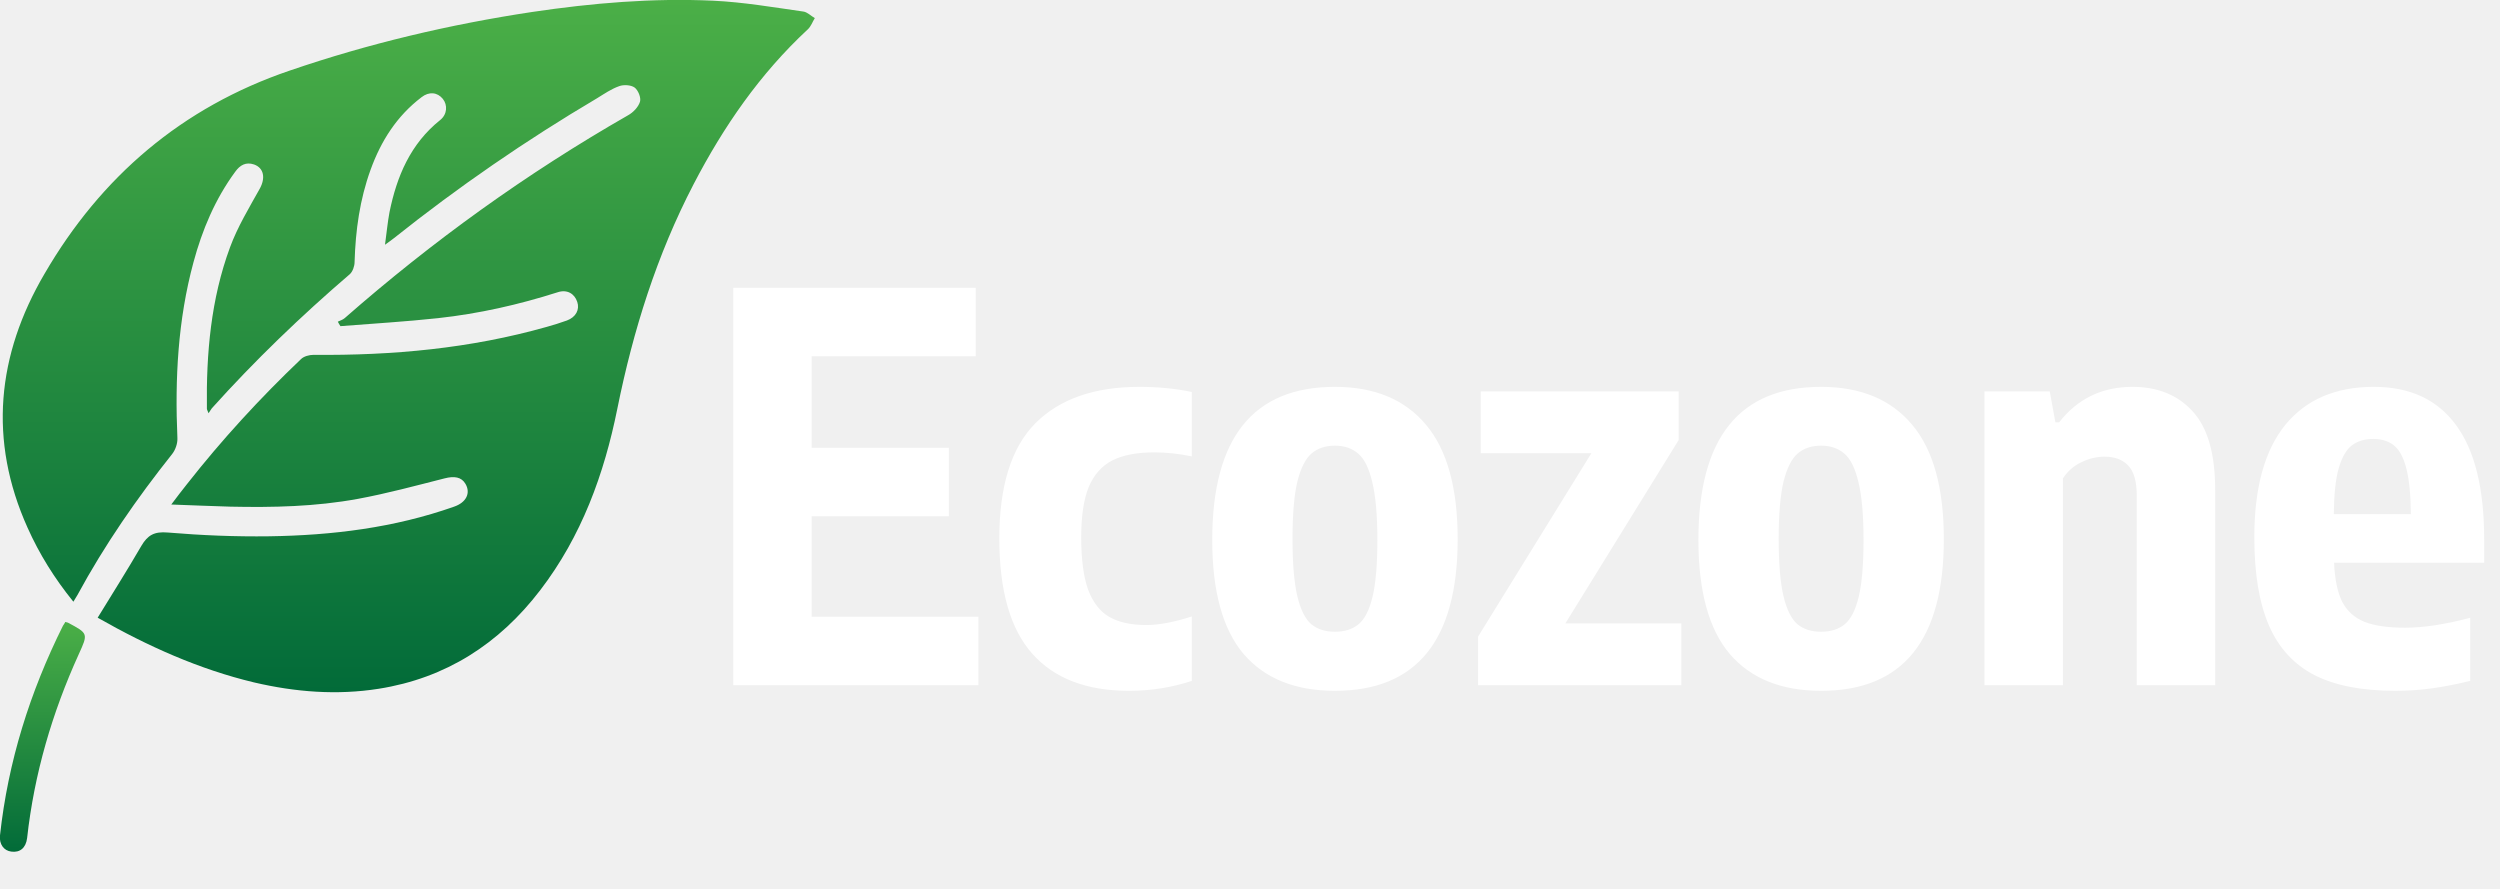
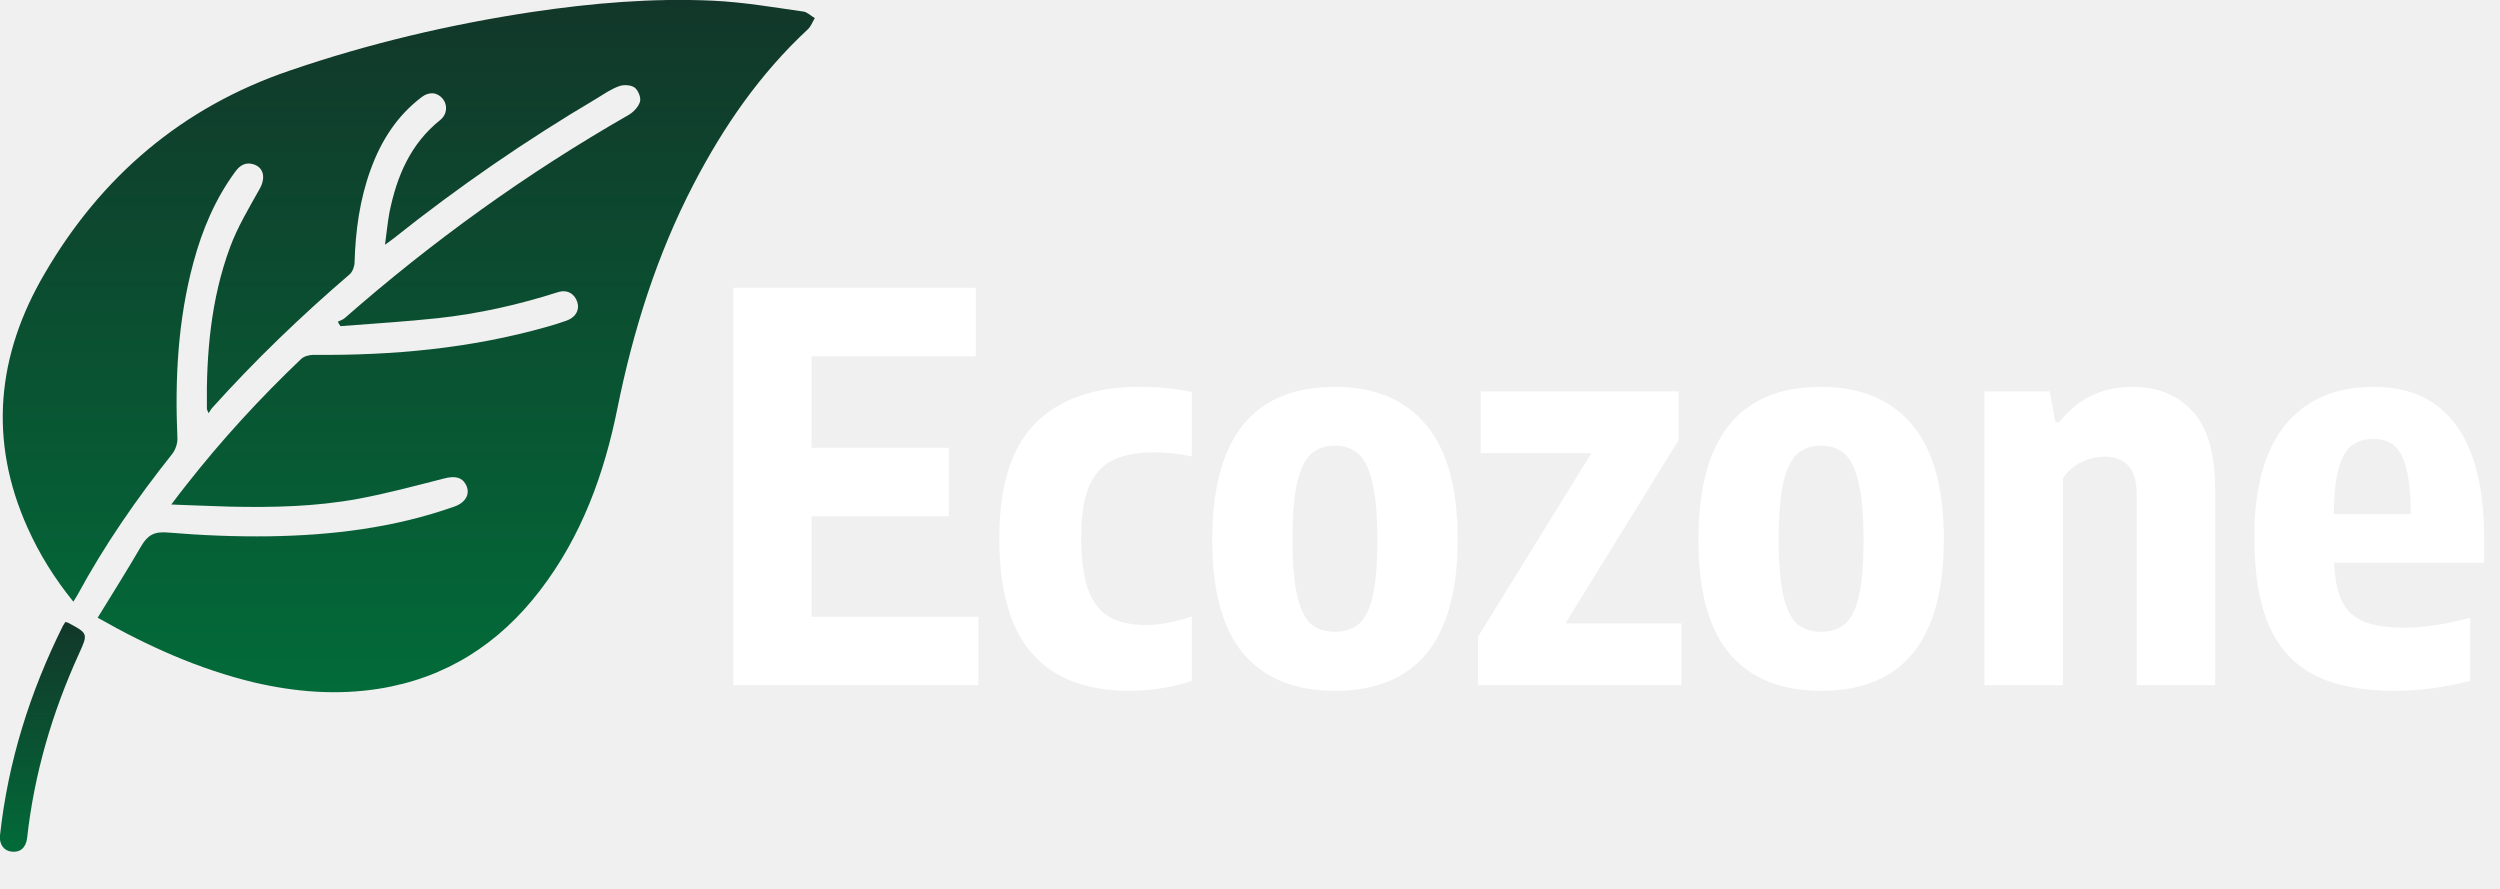
<svg xmlns="http://www.w3.org/2000/svg" width="135" height="48" viewBox="0 0 135 48" fill="none">
  <path d="M43.829 33.303H52.834V37H39.595V15.54H52.688V19.238H43.829V24.182H51.239V27.88H43.829V33.303ZM60.966 37.304C58.675 37.304 56.935 36.638 55.746 35.303C54.557 33.969 53.963 31.896 53.963 29.083C53.963 26.231 54.615 24.153 55.92 22.848C57.225 21.543 59.096 20.89 61.532 20.89C62.527 20.89 63.47 20.982 64.359 21.166V24.646C63.663 24.501 62.986 24.428 62.329 24.428C61.392 24.428 60.638 24.573 60.067 24.863C59.497 25.154 59.072 25.632 58.791 26.299C58.52 26.966 58.385 27.87 58.385 29.011C58.385 30.209 58.511 31.157 58.762 31.852C59.023 32.539 59.405 33.027 59.908 33.317C60.42 33.607 61.082 33.752 61.894 33.752C62.581 33.752 63.402 33.597 64.359 33.288V36.768C63.276 37.126 62.145 37.304 60.966 37.304ZM72.087 37.304C69.941 37.304 68.298 36.642 67.157 35.318C66.026 33.984 65.461 31.93 65.461 29.155C65.461 23.645 67.67 20.89 72.087 20.89C74.224 20.89 75.862 21.572 77.003 22.935C78.143 24.288 78.714 26.347 78.714 29.112C78.714 34.574 76.505 37.304 72.087 37.304ZM72.087 34.114C72.609 34.114 73.035 33.979 73.363 33.709C73.692 33.438 73.943 32.945 74.117 32.23C74.291 31.505 74.378 30.485 74.378 29.17C74.378 27.826 74.286 26.782 74.103 26.038C73.929 25.294 73.677 24.781 73.349 24.501C73.02 24.211 72.6 24.066 72.087 24.066C71.575 24.066 71.154 24.206 70.826 24.486C70.497 24.767 70.241 25.274 70.057 26.009C69.883 26.744 69.796 27.773 69.796 29.098C69.796 30.431 69.883 31.466 70.057 32.2C70.231 32.925 70.483 33.428 70.811 33.709C71.14 33.979 71.565 34.114 72.087 34.114ZM84.529 33.665H90.793V37H79.816V34.376L85.935 24.472H79.961V21.137H90.648V23.762L84.529 33.665ZM98.34 37.304C96.194 37.304 94.551 36.642 93.41 35.318C92.279 33.984 91.714 31.93 91.714 29.155C91.714 23.645 93.922 20.89 98.34 20.89C100.476 20.89 102.115 21.572 103.256 22.935C104.396 24.288 104.967 26.347 104.967 29.112C104.967 34.574 102.758 37.304 98.34 37.304ZM98.34 34.114C98.862 34.114 99.287 33.979 99.616 33.709C99.945 33.438 100.196 32.945 100.37 32.23C100.544 31.505 100.631 30.485 100.631 29.17C100.631 27.826 100.539 26.782 100.356 26.038C100.182 25.294 99.93 24.781 99.602 24.501C99.273 24.211 98.853 24.066 98.34 24.066C97.828 24.066 97.407 24.206 97.079 24.486C96.75 24.767 96.494 25.274 96.31 26.009C96.136 26.744 96.049 27.773 96.049 29.098C96.049 30.431 96.136 31.466 96.31 32.2C96.484 32.925 96.736 33.428 97.064 33.709C97.393 33.979 97.818 34.114 98.34 34.114ZM107.163 21.137H110.687L110.991 22.805H111.194C112.19 21.529 113.509 20.89 115.153 20.89C116.516 20.89 117.598 21.33 118.401 22.21C119.213 23.09 119.619 24.501 119.619 26.444V37H115.385V26.763C115.385 25.999 115.23 25.458 114.921 25.139C114.621 24.82 114.196 24.66 113.645 24.66C113.219 24.66 112.799 24.762 112.383 24.965C111.977 25.158 111.649 25.448 111.397 25.835V37H107.163V21.137ZM134.145 30.388H126.04C126.078 31.277 126.223 31.978 126.475 32.49C126.736 32.993 127.137 33.356 127.678 33.578C128.22 33.791 128.954 33.897 129.882 33.897C130.868 33.897 132.038 33.718 133.391 33.361V36.768C132.637 36.952 131.941 37.087 131.303 37.174C130.665 37.261 130.013 37.304 129.346 37.304C127.557 37.304 126.107 37.024 124.996 36.464C123.884 35.893 123.062 35.004 122.531 33.795C121.999 32.578 121.733 30.983 121.733 29.011C121.733 26.343 122.289 24.322 123.401 22.95C124.522 21.577 126.117 20.89 128.186 20.89C130.138 20.89 131.617 21.577 132.623 22.95C133.638 24.322 134.145 26.381 134.145 29.127V30.388ZM128.157 23.703C127.693 23.703 127.306 23.82 126.997 24.052C126.697 24.284 126.46 24.699 126.286 25.299C126.122 25.888 126.035 26.71 126.025 27.764H130.187C130.177 26.7 130.095 25.874 129.94 25.284C129.786 24.694 129.563 24.284 129.273 24.052C128.983 23.82 128.611 23.703 128.157 23.703Z" fill="white" />
  <g clip-path="url(#clip0_13_16)">
    <path d="M5.274 33.356C6.077 32.047 6.879 30.777 7.631 29.481C7.975 28.896 8.332 28.693 9.058 28.756C10.879 28.909 12.714 28.985 14.535 28.96C17.937 28.909 21.287 28.502 24.523 27.359C25.185 27.13 25.427 26.622 25.134 26.126C24.918 25.758 24.535 25.694 24 25.834C22.446 26.228 20.905 26.647 19.325 26.939C17.045 27.359 14.739 27.409 12.434 27.359C11.402 27.333 10.383 27.282 9.249 27.244C9.567 26.825 9.822 26.482 10.09 26.151C11.975 23.75 14.039 21.501 16.255 19.391C16.408 19.239 16.701 19.162 16.93 19.162C21.198 19.201 25.402 18.819 29.529 17.65C29.898 17.549 30.255 17.434 30.612 17.307C31.096 17.129 31.312 16.723 31.172 16.303C31.02 15.846 30.612 15.617 30.115 15.782C28 16.456 25.86 16.939 23.656 17.18C21.898 17.371 20.14 17.472 18.383 17.612C18.332 17.536 18.281 17.447 18.242 17.371C18.37 17.307 18.51 17.269 18.612 17.18C23.351 13.025 28.433 9.365 33.911 6.227C34.191 6.074 34.472 5.782 34.561 5.489C34.625 5.273 34.459 4.867 34.268 4.727C34.077 4.587 33.682 4.562 33.44 4.651C33.007 4.803 32.625 5.07 32.23 5.312C28.408 7.573 24.752 10.089 21.274 12.86C21.147 12.961 21.02 13.05 20.79 13.216C20.879 12.567 20.93 12.008 21.032 11.462C21.427 9.518 22.166 7.764 23.771 6.481C24.153 6.176 24.179 5.667 23.911 5.337C23.618 4.981 23.172 4.93 22.765 5.248C21.427 6.265 20.574 7.612 20.013 9.162C19.427 10.776 19.198 12.44 19.147 14.156C19.147 14.372 19.045 14.664 18.892 14.804C16.255 17.066 13.758 19.467 11.44 22.047C11.389 22.11 11.351 22.187 11.261 22.314C11.198 22.161 11.172 22.11 11.172 22.06C11.134 19.086 11.389 16.151 12.421 13.355C12.828 12.25 13.453 11.22 14.026 10.191C14.344 9.619 14.255 9.073 13.72 8.882C13.274 8.73 12.956 8.92 12.701 9.276C11.618 10.75 10.918 12.415 10.446 14.168C9.605 17.282 9.44 20.459 9.58 23.661C9.593 23.94 9.478 24.283 9.3 24.512C7.389 26.914 5.644 29.43 4.179 32.136C4.115 32.238 4.051 32.34 3.962 32.492C2.943 31.234 2.128 29.925 1.491 28.502C-0.637 23.775 -0.165 19.162 2.408 14.778C5.453 9.543 9.822 5.794 15.644 3.812C19.911 2.351 24.268 1.322 28.727 0.648C31.975 0.165 35.236 -0.114 38.51 0.038C40.141 0.114 41.758 0.394 43.376 0.623C43.593 0.648 43.797 0.864 44 0.978C43.873 1.182 43.797 1.423 43.618 1.588C41.032 3.99 39.071 6.836 37.453 9.95C35.465 13.775 34.191 17.841 33.338 22.06C32.625 25.605 31.402 28.96 29.172 31.87C26.956 34.767 24.077 36.622 20.446 37.194C18.192 37.55 15.949 37.372 13.72 36.851C10.752 36.139 8 34.907 5.274 33.356Z" fill="url(#paint0_linear_13_16)" />
    <path d="M3.528 33.585C3.605 33.611 3.643 33.611 3.668 33.623C4.764 34.208 4.764 34.208 4.254 35.326C2.815 38.49 1.847 41.794 1.465 45.25C1.401 45.784 1.082 46.051 0.611 45.987C0.203 45.937 -0.051 45.581 -0 45.111C0.433 41.133 1.617 37.372 3.401 33.788C3.439 33.738 3.477 33.674 3.528 33.585Z" fill="url(#paint1_linear_13_16)" />
  </g>
  <defs>
    <linearGradient id="paint0_linear_13_16" x1="22.074" y1="-0.004" x2="22.074" y2="37.38" gradientUnits="userSpaceOnUse">
-       <stop stop-color="#4BAF47" />
+       <stop stop-color="#12372a" />
      <stop offset="1" stop-color="#026B39" />
    </linearGradient>
    <linearGradient id="paint1_linear_13_16" x1="2.288" y1="33.585" x2="2.288" y2="45.996" gradientUnits="userSpaceOnUse">
-       <stop stop-color="#4BAF47" />
+       <stop stop-color="#12372a" />
      <stop offset="1" stop-color="#026B39" />
    </linearGradient>
    <clipPath id="clip0_13_16">
      <rect width="44" height="46" fill="white" />
    </clipPath>
  </defs>
</svg>
